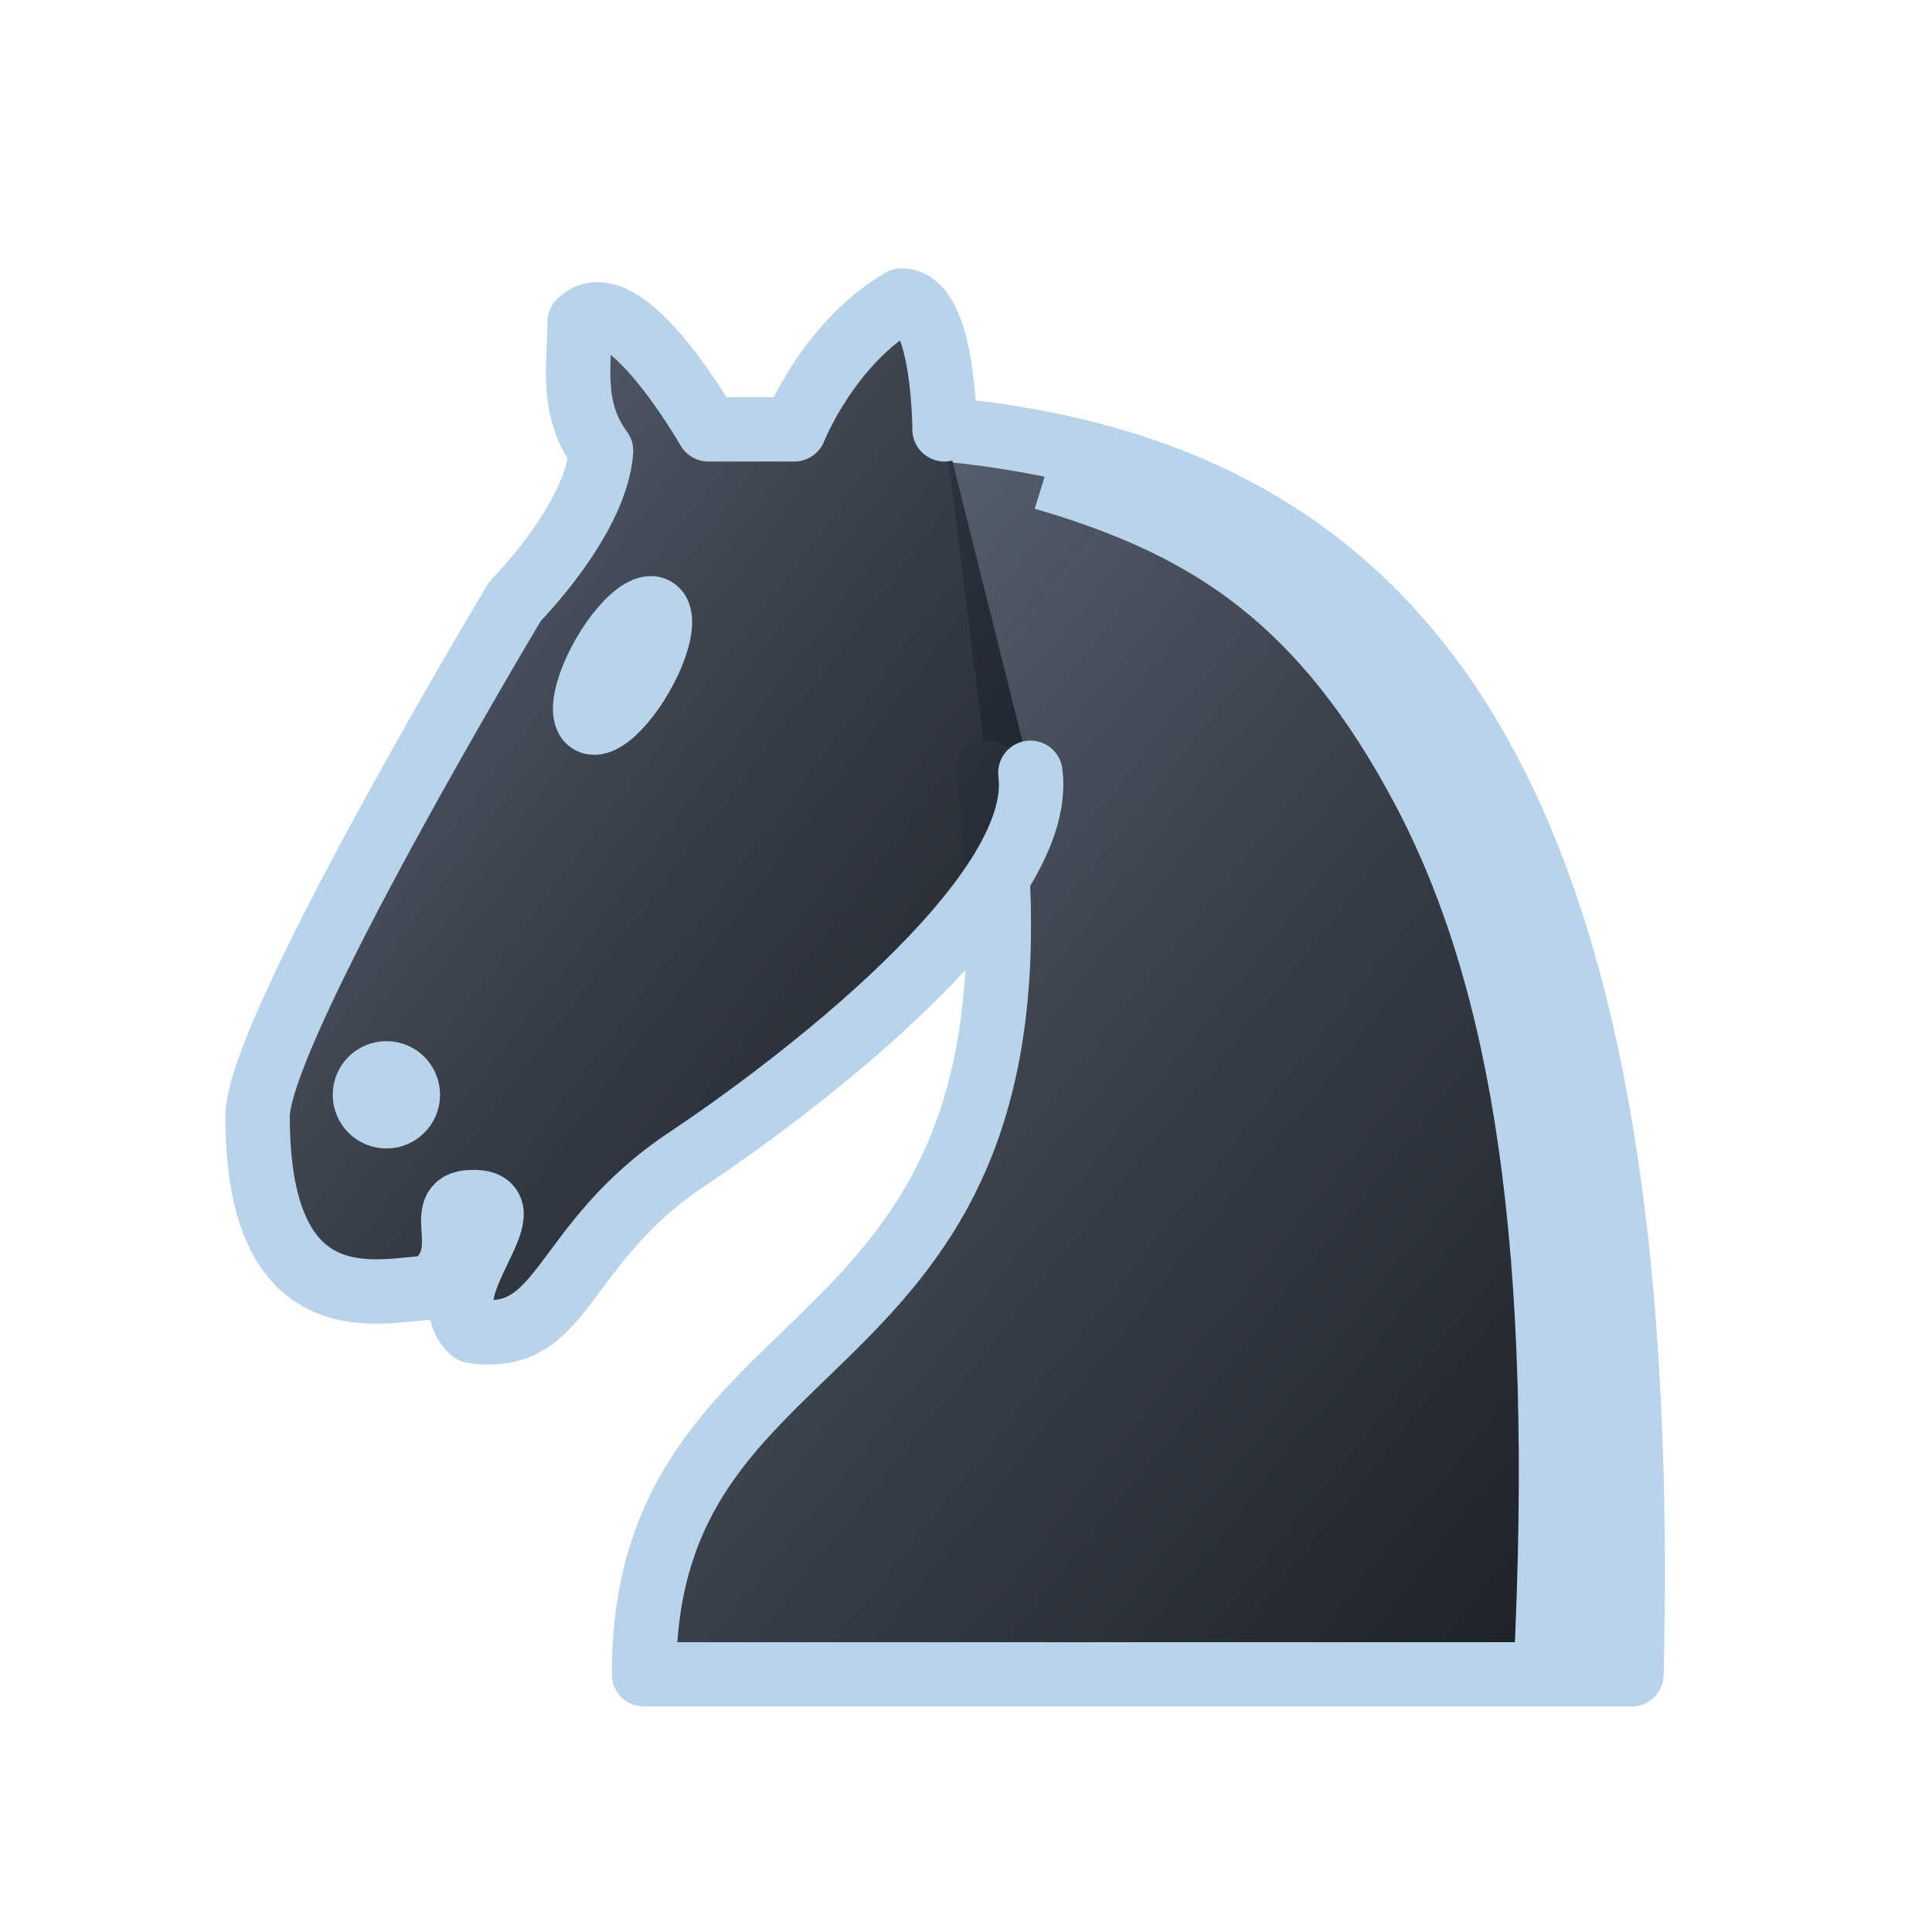
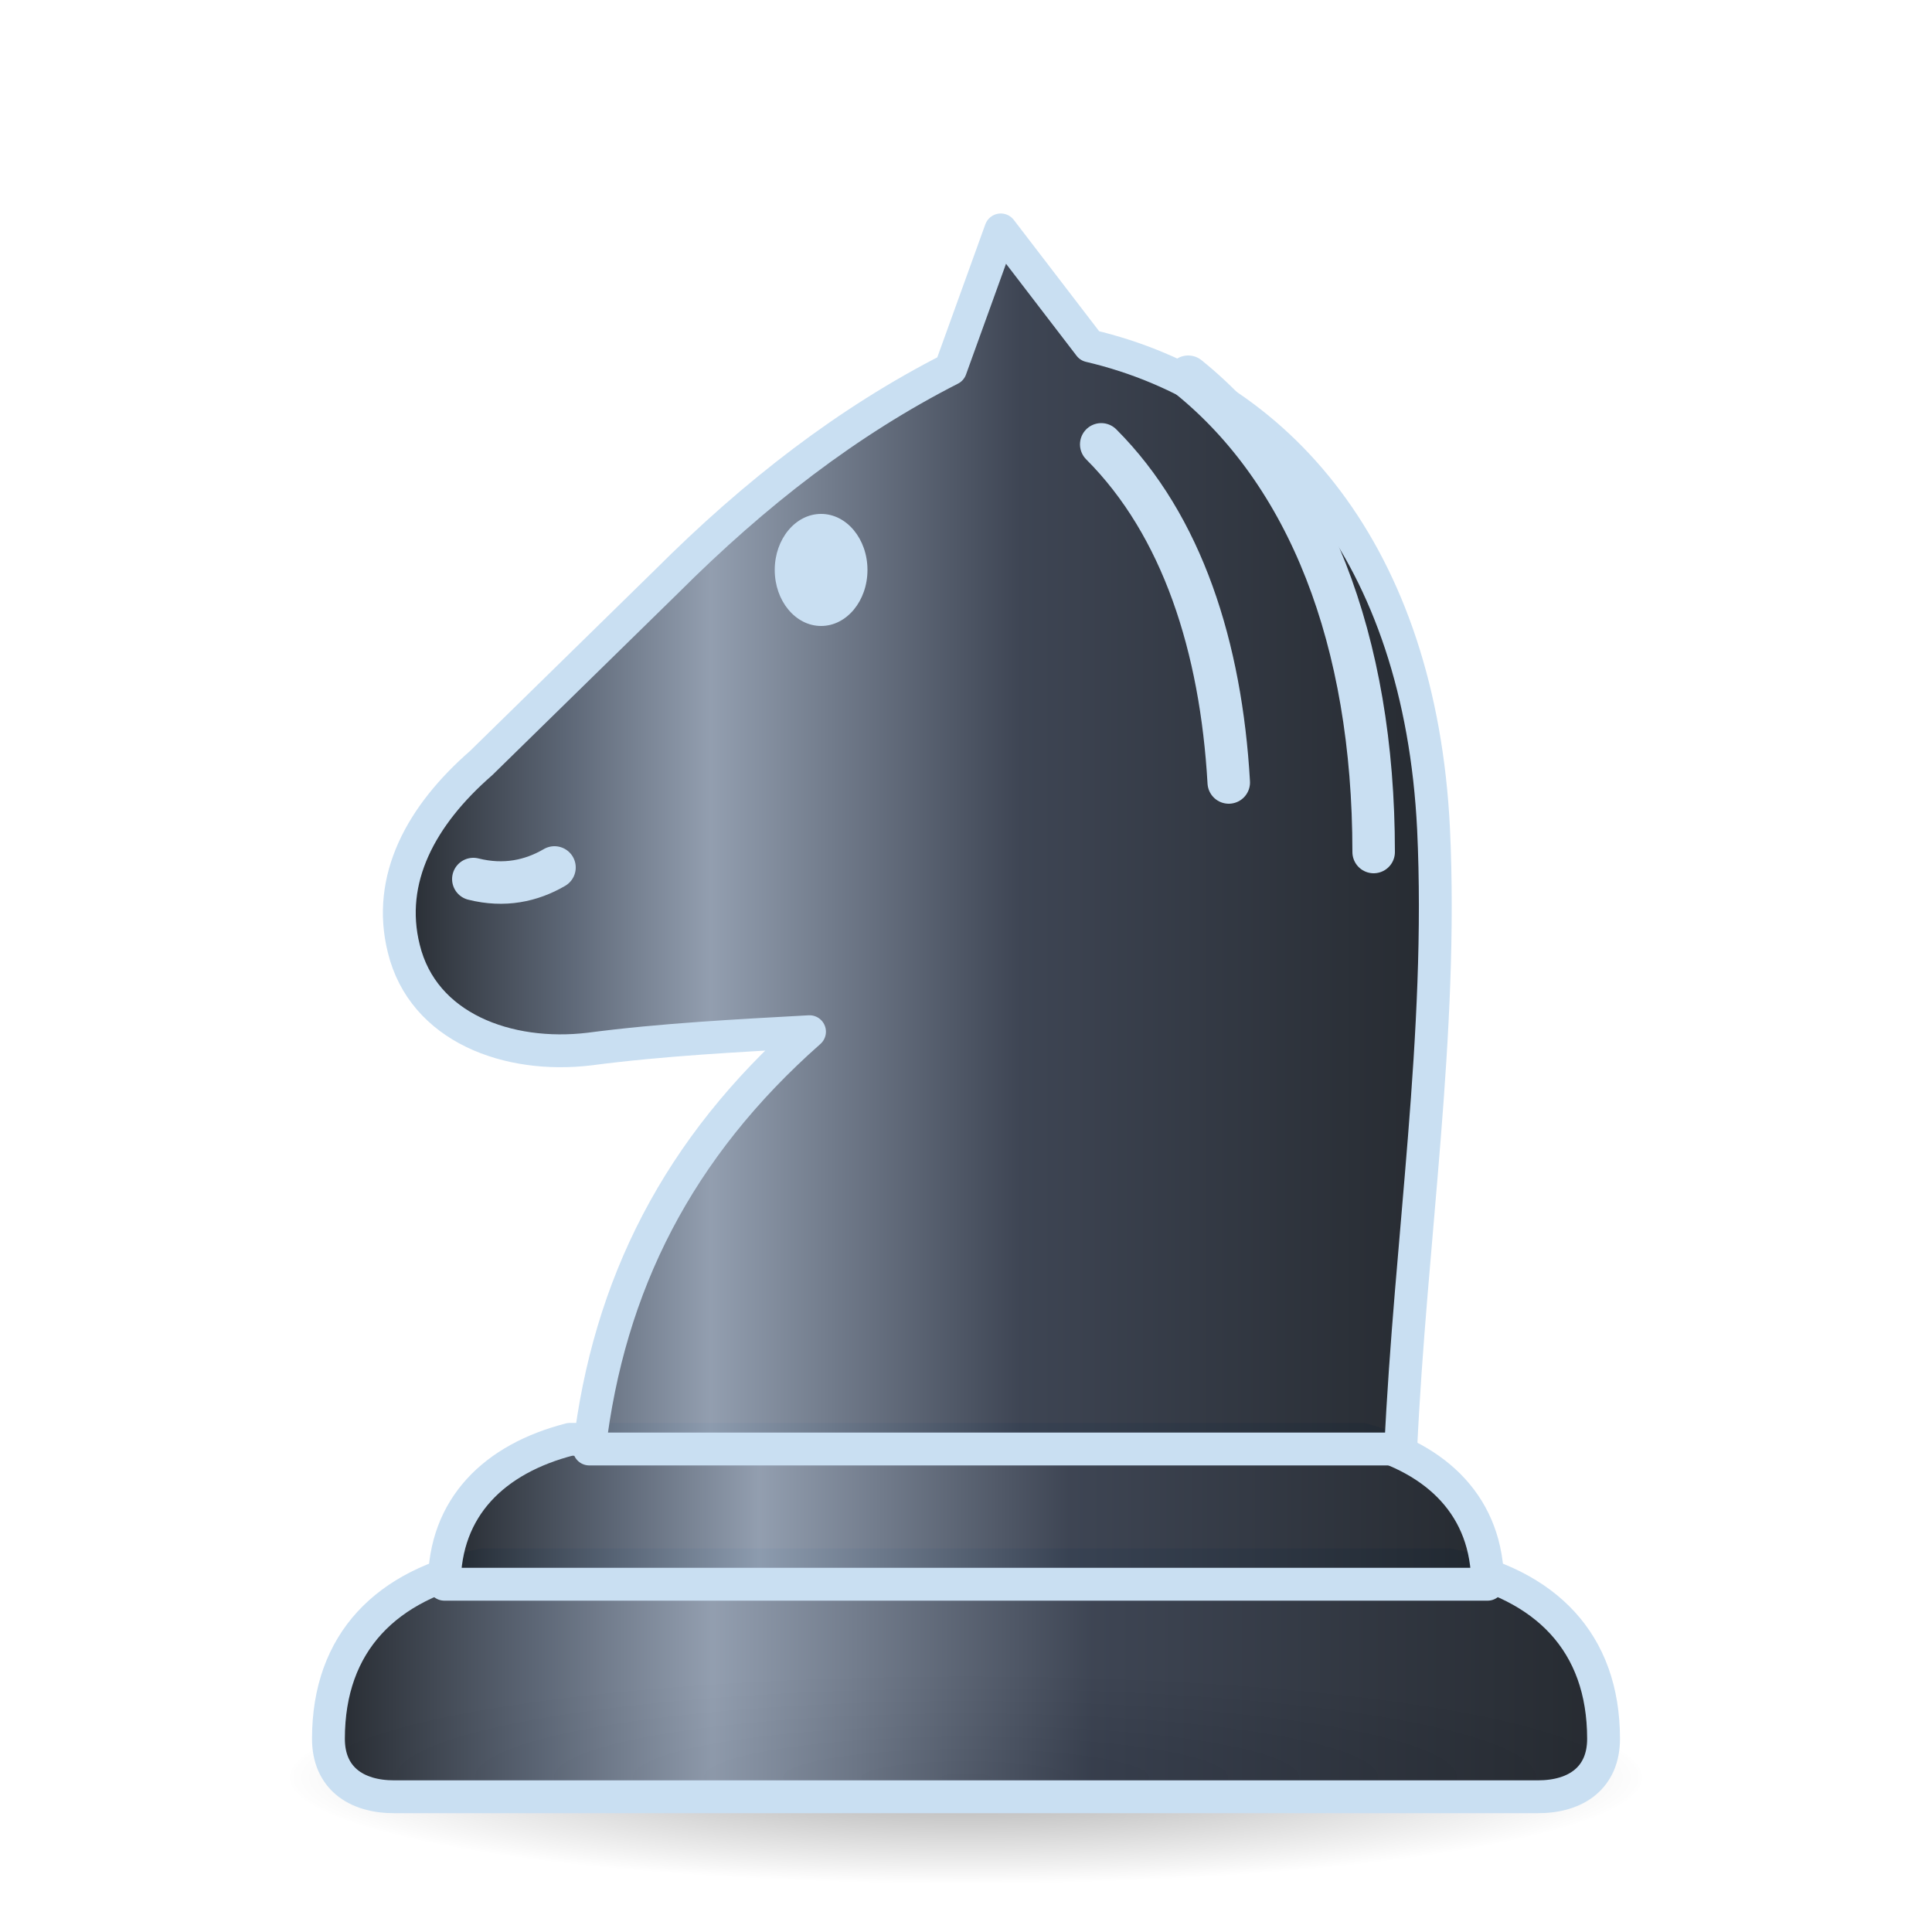
- <svg xmlns="http://www.w3.org/2000/svg" width="45" height="45" viewBox="0 0 45 45">
+ <svg xmlns="http://www.w3.org/2000/svg" width="45" height="45" viewBox="0 0 100 100">
  <defs>
-     <linearGradient id="gk" x1="0" y1="0" x2="1" y2="1">
-       <stop offset="0" stop-color="#5A6577" stop-opacity=".95" />
-       <stop offset=".5" stop-color="#2A313D" stop-opacity=".93" />
-       <stop offset="1" stop-color="#11151B" stop-opacity=".96" />
+     <linearGradient id="zy" x1="0" y1="0" x2="1" y2="0">
+       <stop offset="0" stop-color="#0E131A" />
+       <stop offset=".16" stop-color="#4A5566" />
+       <stop offset=".3" stop-color="#8693A6" />
+       <stop offset=".6" stop-color="#283040" />
+       <stop offset="1" stop-color="#0E131A" />
    </linearGradient>
+     <radialGradient id="ku" cx=".36" cy=".3" r=".78">
+       <stop offset="0" stop-color="#8693A6" />
+       <stop offset=".38" stop-color="#4A5566" />
+       <stop offset=".8" stop-color="#283040" />
+       <stop offset="1" stop-color="#0E131A" />
+     </radialGradient>
+     <radialGradient id="sch" cx=".5" cy=".5" r=".5">
+       <stop offset="0" stop-color="#000" stop-opacity=".34" />
+       <stop offset="1" stop-color="#000" stop-opacity="0" />
+     </radialGradient>
  </defs>
-   <g fill="url(#gk)">
-     <g fill="none" fill-rule="evenodd" stroke="#B9D3EA" stroke-width="1.5" stroke-linecap="round" stroke-linejoin="round">
-       <path d="M22 10c10.5 1 16.5 8 16 29H15c0-9 10-6.5 8-21" fill="url(#gk)" />
-       <path d="M24 18c.38 2.91-5.55 7.37-8 9-3 2-2.82 4.34-5 4-1.042-.94 1.41-3.04 0-3-1 0 .19 1.23-1 2-1 0-4.003 1-4-4 0-2 6-12 6-12s1.89-1.9 2-3.5c-.73-.994-.5-2-.5-3 1-1 3 2.5 3 2.5h2s.78-1.992 2.5-3c1 0 1 3 1 3" fill="url(#gk)" />
-       <path d="M9.5 25.5a.5.5 0 1 1-1 0 .5.5 0 1 1 1 0zm5.433-9.75a.5 1.5 30 1 1-.866-.5.5 1.5 30 1 1 .866.5z" fill="#B9D3EA" stroke="#B9D3EA" />
-       <path d="M24.55 10.4l-.45 1.45.5.15c3.15 1 5.65 2.49 7.9 6.75S35.75 29.06 35.25 39l-.05.5h2.25l.05-.5c.5-10.06-.88-16.85-3.25-21.34-2.37-4.49-5.79-6.64-9.19-7.16l-.51-.1z" fill="#B9D3EA" stroke="none" />
-     </g>
+   <ellipse cx="50" cy="92" rx="35" ry="5.5" fill="url(#sch)" />
+   <g fill="url(#zy)" fill-opacity="0.9" stroke="#C9DFF2" stroke-width="1.7" stroke-linejoin="round">
+     <path d="M17 90c0-5 3-8 8-9h50c5 1 8 4 8 9 0 2-1.4 3-3.4 3H20.4C18.4 93 17 92 17 90z" />
+   </g>
+   <g fill="url(#zy)" fill-opacity="0.9" stroke="#C9DFF2" stroke-width="1.7" stroke-linejoin="round">
+     <path d="M23 82c0-4 2.6-6.5 6.5-7.5h41c3.9 1 6.5 3.5 6.5 7.5z" />
+   </g>
+   <g fill="url(#zy)" fill-opacity="0.9" stroke="#C9DFF2" stroke-width="1.7" stroke-linejoin="round">
+     <path d="M30.5 75c1-8.5 4.6-15.6 11.4-21.6-3.6.2-7.6.4-11.4.9-4.2.5-8.6-1.1-9.6-5.2-.9-3.6.9-6.9 4-9.6l9.6-9.4c4.6-4.6 9.4-8.3 14.7-11l2.6-7.2 4.6 6c9.8 2.3 17.1 10.8 17.8 25 .5 10.6-1.2 21.3-1.7 32.1z" />
+   </g>
+   <g fill="none" stroke="#C9DFF2" stroke-width="2.2" stroke-linecap="round">
+     <path d="M61.5 19.5c6.2 5 9.6 13.6 9.6 24.6M57 23c4.2 4.2 6.2 10.5 6.6 17.5" />
+   </g>
+   <g fill="none" stroke="#C9DFF2" stroke-width="2.2" stroke-linecap="round">
+     <path d="M24.5 45.5c1.6.4 3 .1 4.2-.6" />
+   </g>
+   <g fill="#C9DFF2" stroke="none">
+     <ellipse cx="42.5" cy="29.5" rx="2.4" ry="2.9" />
  </g>
</svg>
